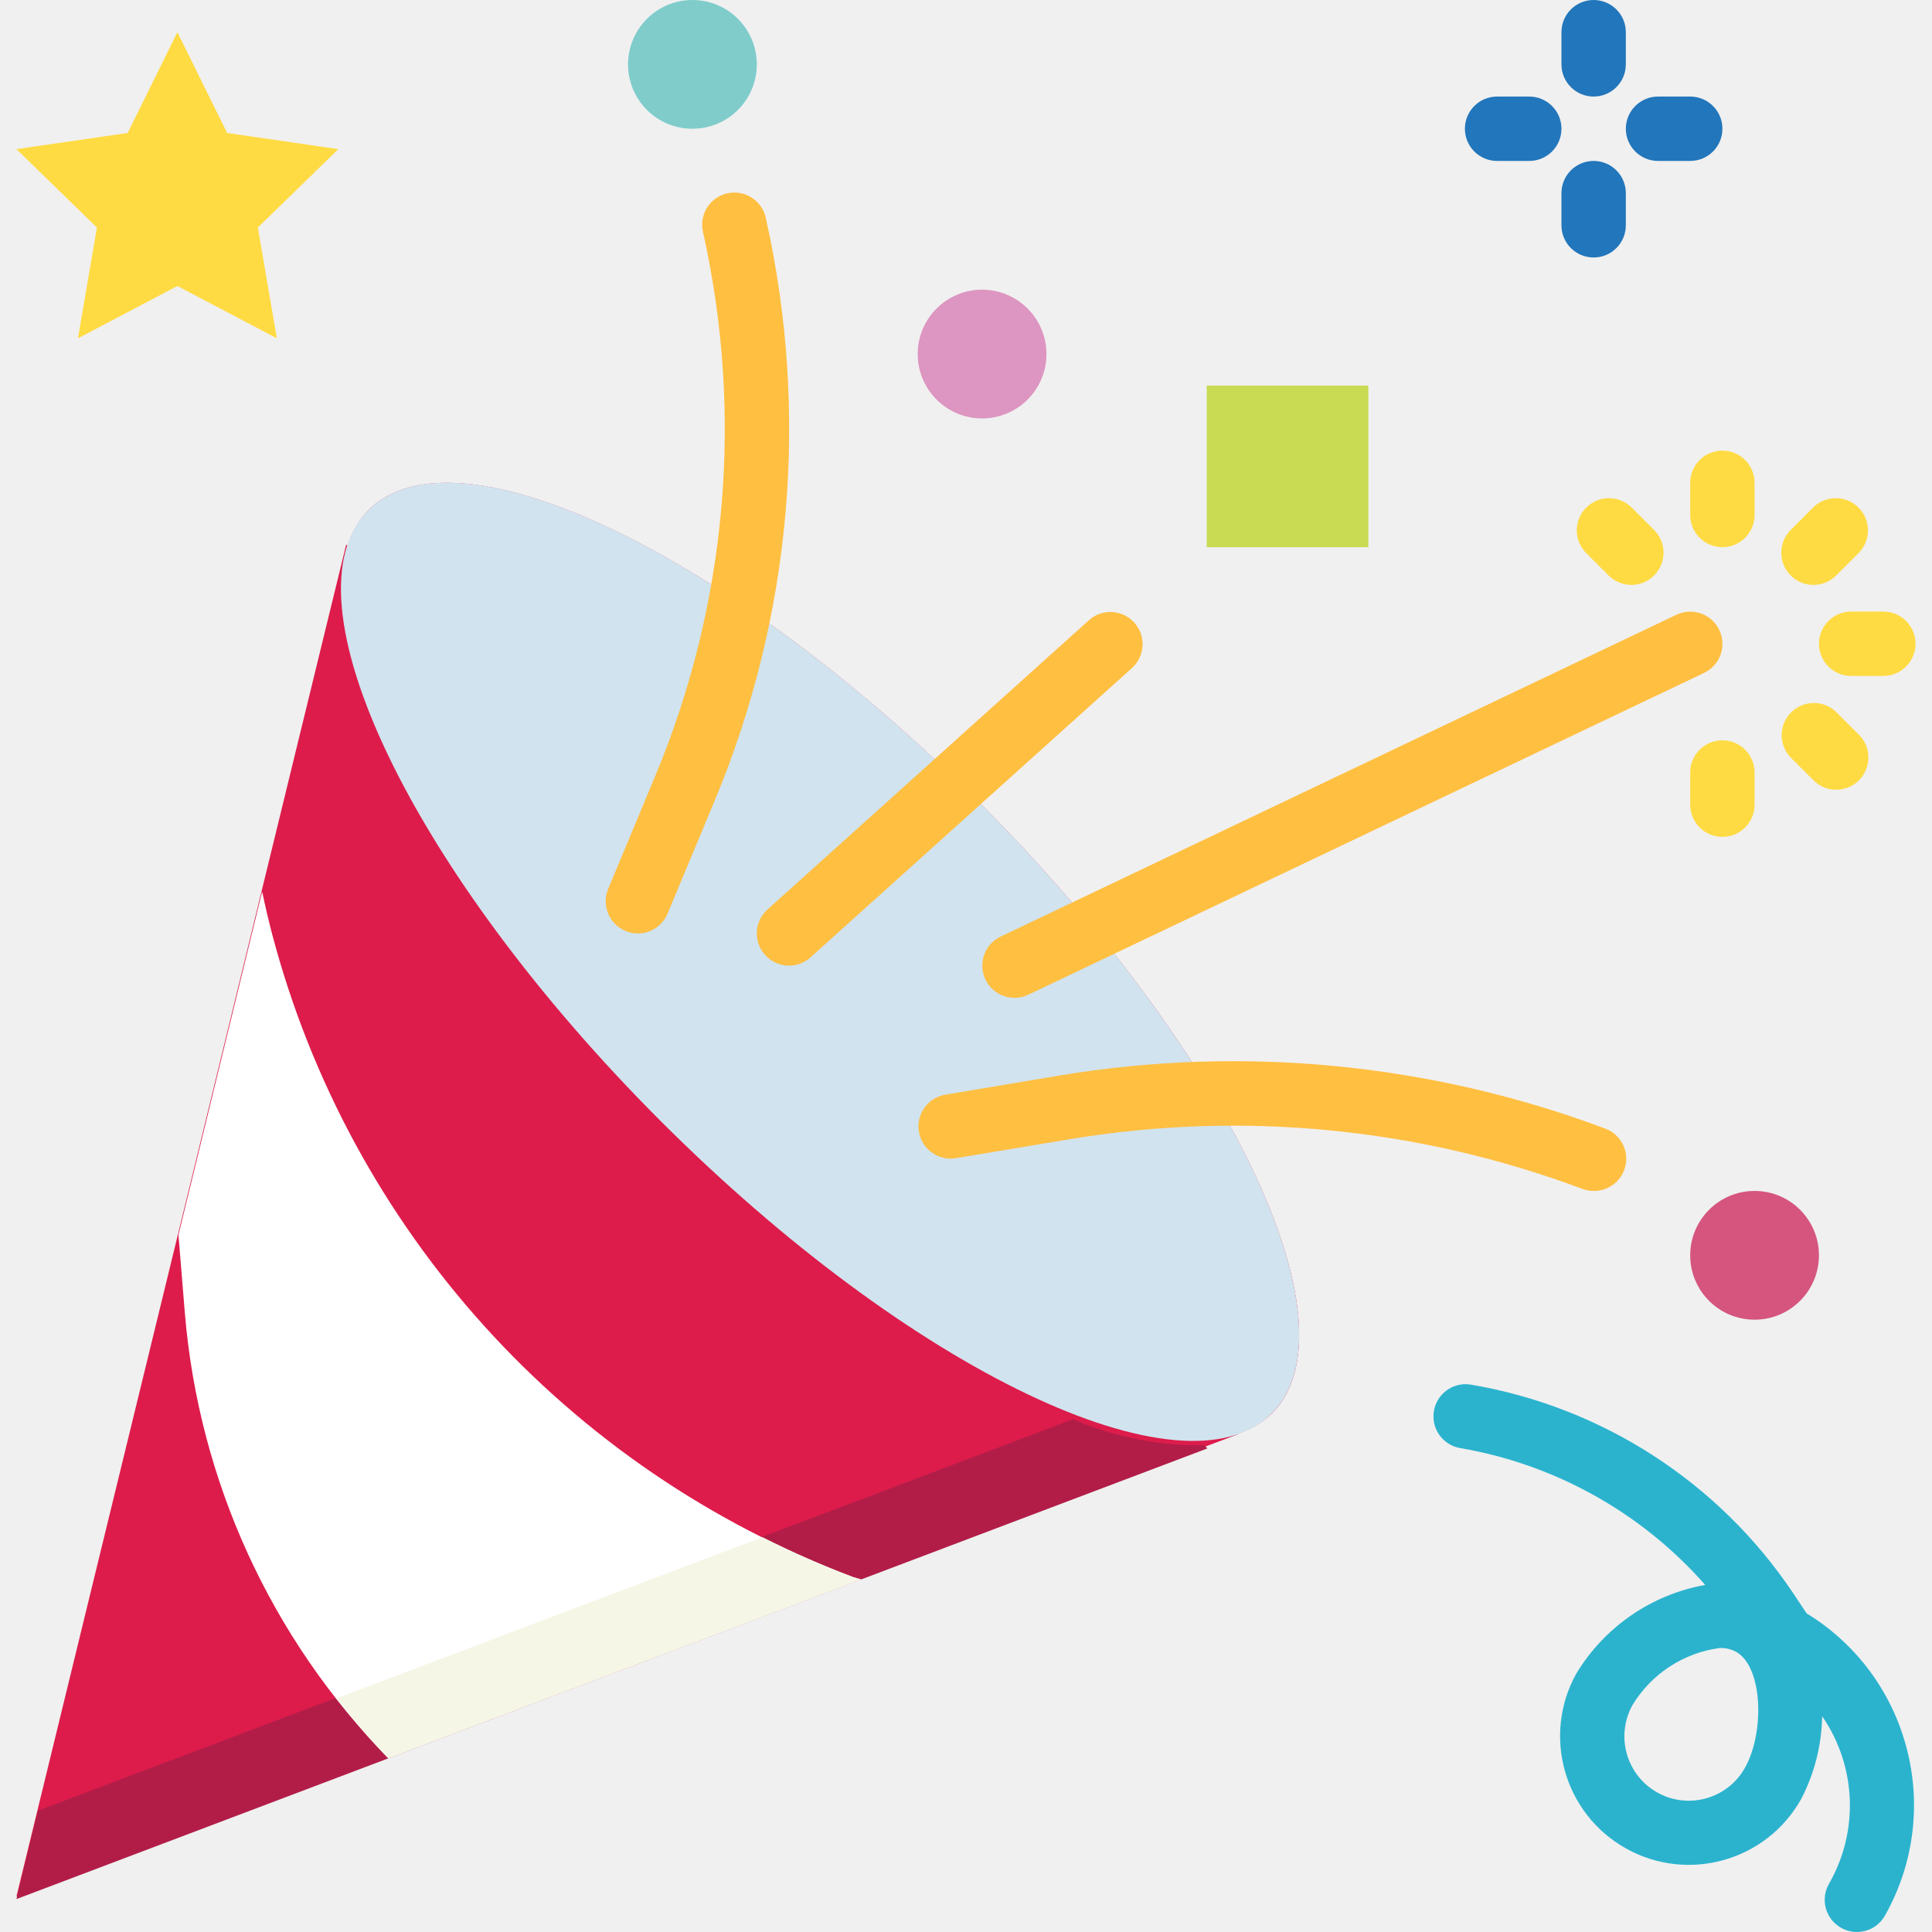
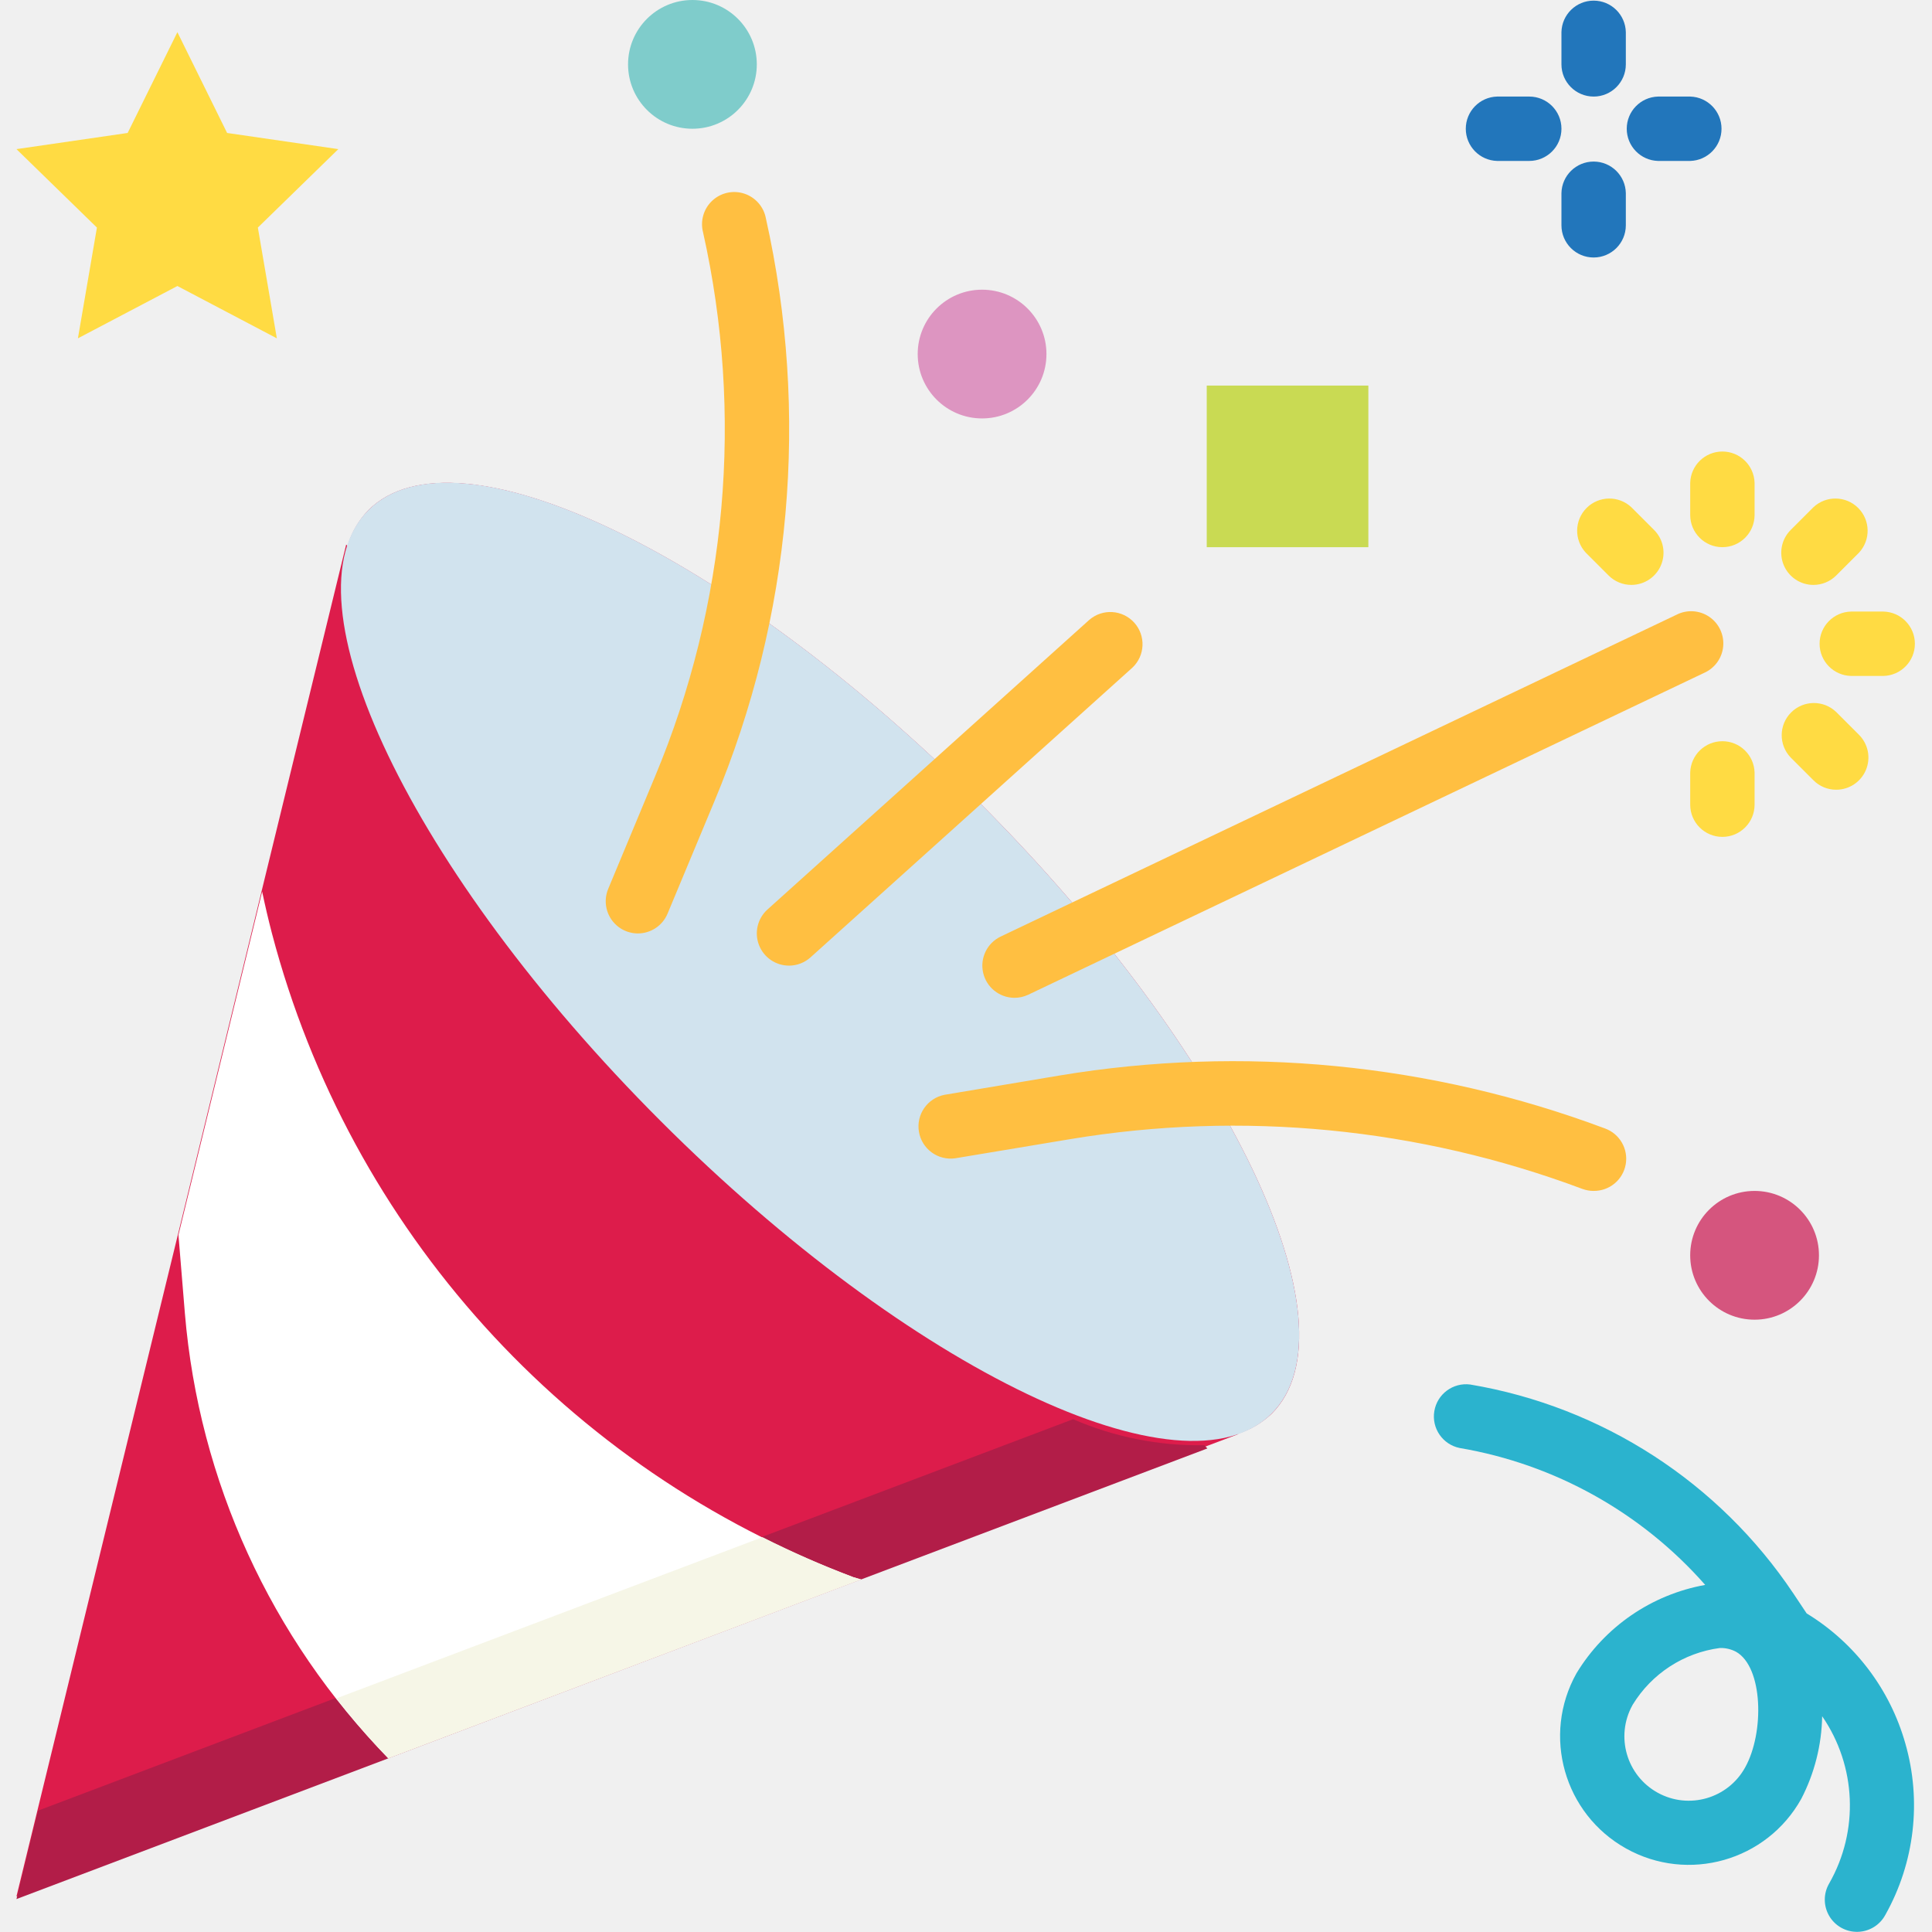
- <svg xmlns="http://www.w3.org/2000/svg" width="150" height="150" viewBox="0 0 150 150" fill="none">
-   <path d="M76.038 62.313C56.668 42.946 35.429 32.782 28.597 39.612C27.847 40.397 27.295 41.35 26.987 42.391L26.877 42.281L20.352 69.021L13.855 95.68L6.153 127.248L1.277 147.24L30.144 136.317L66.859 122.425L96.15 111.342L96.115 111.307C97.096 110.994 97.993 110.464 98.739 109.755C105.572 102.922 95.408 81.683 76.038 62.313Z" fill="#DD1C4B" />
-   <path d="M76.039 62.305C56.67 42.936 35.43 32.772 28.598 39.604C21.767 46.435 31.931 67.675 51.3 87.044C70.669 106.413 91.909 116.577 98.74 109.746C105.572 102.914 95.408 81.674 76.039 62.305Z" fill="#D1E3EE" />
-   <path d="M93.491 112.206C89.994 112.267 86.524 111.579 83.315 110.187L59.375 119.246L22.646 133.126L2.952 140.578L1.277 147.443L30.144 136.519L66.859 122.627L93.741 112.456L93.491 112.206Z" fill="#B21D48" />
-   <path d="M123.729 92.464C123.43 92.463 123.133 92.409 122.852 92.306C110.165 87.553 96.452 86.221 83.088 88.443L74.161 89.93C72.795 90.124 71.529 89.175 71.334 87.808C71.146 86.488 72.027 85.253 73.336 85.001L82.265 83.502C96.495 81.138 111.097 82.556 124.606 87.613C125.905 88.08 126.58 89.511 126.113 90.81C125.752 91.813 124.795 92.477 123.729 92.464Z" fill="#FFBF41" />
-   <path d="M78.75 77.47C77.37 77.462 76.257 76.336 76.266 74.956C76.271 74.003 76.818 73.137 77.675 72.722L130.155 47.731C131.401 47.138 132.893 47.667 133.486 48.913C134.08 50.16 133.551 51.651 132.304 52.244L79.825 77.235C79.489 77.392 79.121 77.472 78.75 77.47Z" fill="#FFBF41" />
-   <path d="M49.525 72.472C49.195 72.472 48.869 72.407 48.565 72.279C47.291 71.748 46.689 70.285 47.221 69.011V69.01L50.854 60.291C56.445 46.932 57.748 32.167 54.585 18.035C54.261 16.694 55.086 15.344 56.427 15.019C57.769 14.695 59.119 15.52 59.443 16.861C59.45 16.891 59.457 16.921 59.463 16.951C62.852 32.089 61.455 47.906 55.465 62.215L51.829 70.935C51.441 71.865 50.532 72.471 49.525 72.472Z" fill="#FFBF41" />
-   <path d="M136.225 102.46C138.985 102.46 141.223 100.222 141.223 97.462C141.223 94.702 138.985 92.464 136.225 92.464C133.464 92.464 131.227 94.702 131.227 97.462C131.227 100.222 133.464 102.46 136.225 102.46Z" fill="#D5557E" />
-   <path d="M76.248 32.487C79.008 32.487 81.246 30.25 81.246 27.489C81.246 24.729 79.008 22.491 76.248 22.491C73.488 22.491 71.25 24.729 71.25 27.489C71.25 30.25 73.488 32.487 76.248 32.487Z" fill="#DD95C1" />
-   <path d="M53.76 9.996C50.999 9.996 48.762 7.759 48.762 4.998C48.762 2.238 50.999 0 53.76 0C56.52 0 58.758 2.238 58.758 4.998C58.758 7.759 56.52 9.996 53.76 9.996Z" fill="#7FCCCB" />
-   <path d="M123.729 19.992C122.349 19.992 121.23 18.873 121.23 17.493V14.994C121.23 13.614 122.349 12.495 123.729 12.495C125.11 12.495 126.229 13.614 126.229 14.994V17.493C126.229 18.873 125.11 19.992 123.729 19.992Z" fill="#2276BB" />
-   <path d="M123.729 7.497C122.349 7.497 121.23 6.378 121.23 4.998V2.499C121.23 1.119 122.349 0 123.729 0C125.11 0 126.229 1.119 126.229 2.499V4.998C126.229 6.378 125.11 7.497 123.729 7.497Z" fill="#2276BB" />
-   <path d="M131.229 12.495H128.729C127.349 12.495 126.23 11.376 126.23 9.996C126.23 8.616 127.349 7.497 128.729 7.497H131.229C132.609 7.497 133.728 8.616 133.728 9.996C133.728 11.376 132.609 12.495 131.229 12.495Z" fill="#2276BB" />
-   <path d="M118.732 12.495H116.233C114.853 12.495 113.734 11.376 113.734 9.996C113.734 8.616 114.853 7.497 116.233 7.497H118.732C120.113 7.497 121.231 8.616 121.231 9.996C121.231 11.376 120.113 12.495 118.732 12.495Z" fill="#2276BB" />
-   <path d="M21.115 72.472C20.835 71.402 20.585 70.323 20.353 69.223L13.855 95.883L14.355 101.978C15.444 114.973 21.027 127.181 30.142 136.507L66.86 122.627C66.66 122.565 66.453 122.52 66.253 122.452C43.988 114.104 27.159 95.469 21.115 72.472Z" fill="white" />
-   <path d="M66.862 122.627C66.662 122.565 66.454 122.52 66.254 122.452C63.849 121.542 61.493 120.505 59.197 119.346L26.125 131.859C27.379 133.485 28.721 135.041 30.146 136.52L66.862 122.627Z" fill="#F6F6E7" />
-   <path d="M106.239 29.936V42.484H93.691V29.936H106.239Z" fill="#C9DA53" />
-   <path d="M61.256 74.971C59.876 74.971 58.758 73.851 58.758 72.471C58.758 71.763 59.058 71.089 59.584 70.615L84.575 48.124C85.618 47.221 87.196 47.335 88.1 48.379C88.978 49.393 88.898 50.92 87.918 51.837L62.928 74.329C62.469 74.742 61.874 74.971 61.256 74.971Z" fill="#FFBF41" />
-   <path d="M133.726 64.975C132.346 64.975 131.227 63.856 131.227 62.476V59.977C131.227 58.596 132.346 57.477 133.726 57.477C135.106 57.477 136.225 58.596 136.225 59.977V62.476C136.225 63.856 135.106 64.975 133.726 64.975Z" fill="#FFDB43" />
-   <path d="M142.563 61.314C141.9 61.316 141.264 61.052 140.796 60.581L139.03 58.815C138.071 57.822 138.098 56.24 139.091 55.281C140.059 54.346 141.595 54.346 142.563 55.281L144.33 57.048C145.306 58.024 145.306 59.606 144.329 60.582C143.861 61.05 143.226 61.314 142.563 61.314Z" fill="#FFDB43" />
-   <path d="M146.221 52.48H143.722C142.342 52.48 141.223 51.361 141.223 49.98C141.223 48.6 142.342 47.481 143.722 47.481H146.221C147.601 47.481 148.72 48.6 148.72 49.98C148.72 51.361 147.601 52.48 146.221 52.48Z" fill="#FFDB43" />
-   <path d="M140.795 45.413C139.415 45.412 138.297 44.293 138.297 42.913C138.297 42.25 138.56 41.615 139.028 41.147L140.795 39.38C141.788 38.421 143.37 38.448 144.329 39.441C145.264 40.41 145.264 41.945 144.329 42.913L142.562 44.68C142.094 45.149 141.458 45.413 140.795 45.413Z" fill="#FFDB43" />
-   <path d="M133.726 42.483C132.346 42.483 131.227 41.364 131.227 39.984V37.485C131.227 36.105 132.346 34.986 133.726 34.986C135.106 34.986 136.225 36.105 136.225 37.485V39.984C136.225 41.364 135.106 42.483 133.726 42.483Z" fill="#FFDB43" />
-   <path d="M126.657 45.412C125.994 45.412 125.359 45.149 124.89 44.68L123.123 42.913C122.165 41.921 122.192 40.338 123.185 39.38C124.153 38.444 125.688 38.444 126.657 39.38L128.424 41.147C129.4 42.123 129.399 43.705 128.423 44.681C127.955 45.149 127.32 45.412 126.657 45.412Z" fill="#FFDB43" />
-   <path d="M13.773 2.499L17.634 10.323L26.268 11.578L20.02 17.668L21.494 26.267L13.773 22.206L6.05 26.267L7.525 17.668L1.277 11.578L9.911 10.323L13.773 2.499Z" fill="#FFDB43" />
-   <path d="M147.93 135.362C146.741 131.15 144.004 127.543 140.268 125.264L139.238 123.719C133.465 115.086 124.387 109.216 114.145 107.493C112.779 107.298 111.513 108.248 111.318 109.614C111.13 110.934 112.011 112.17 113.321 112.421C120.708 113.675 127.44 117.428 132.391 123.052C128.228 123.801 124.588 126.301 122.395 129.917C119.703 134.737 121.429 140.826 126.249 143.518C131.07 146.209 137.159 144.483 139.85 139.663C140.878 137.679 141.433 135.483 141.472 133.248C144.131 137.11 144.344 142.153 142.019 146.226C141.315 147.413 141.707 148.946 142.894 149.65C144.081 150.354 145.614 149.963 146.318 148.775C146.341 148.737 146.362 148.699 146.383 148.66C148.653 144.611 149.21 139.823 147.93 135.362ZM135.492 137.224C134.158 139.641 131.118 140.519 128.701 139.185C126.284 137.851 125.407 134.811 126.74 132.394C126.748 132.381 126.755 132.367 126.763 132.353C128.238 129.939 130.725 128.32 133.53 127.95C133.965 127.938 134.395 128.038 134.78 128.24C136.889 129.417 137.001 134.52 135.492 137.224Z" fill="#2BB3CE" />
+ <svg xmlns="http://www.w3.org/2000/svg" width="150" height="150" fill="none">
+   <path fill="#DD1C4B" d="M76.038 62.313c-19.37-19.367-40.609-29.53-47.441-22.7a6.8 6.8 0 0 0-1.61 2.778l-.11-.11-6.525 26.74-6.497 26.66-7.702 31.567-4.876 19.992 28.867-10.923 36.715-13.892 29.291-11.083-.035-.035a6.8 6.8 0 0 0 2.624-1.552c6.833-6.833-3.33-28.072-22.7-47.442" />
+   <path fill="#D1E3EE" d="M76.039 62.305c-19.37-19.369-40.61-29.533-47.44-22.701-6.832 6.831 3.332 28.07 22.701 47.44 19.37 19.369 40.61 29.533 47.44 22.702 6.832-6.832-3.332-28.071-22.701-47.44" />
+   <path fill="#B21D48" d="M93.491 112.206a24.5 24.5 0 0 1-10.176-2.019l-23.94 9.059-36.729 13.88-19.694 7.452-1.675 6.865 28.867-10.924 36.715-13.892 26.882-10.171z" />
+   <path fill="#FFBF41" d="M123.729 92.464c-.299-.001-.596-.055-.877-.158a77.24 77.24 0 0 0-39.764-3.863L74.16 89.93A2.5 2.5 0 0 1 73.336 85l8.93-1.499a82.3 82.3 0 0 1 42.34 4.111 2.499 2.499 0 0 1-.877 4.85M78.75 77.47a2.5 2.5 0 0 1-1.075-4.748l52.48-24.99a2.5 2.5 0 1 1 2.149 4.512l-52.48 24.99a2.5 2.5 0 0 1-1.074.236M49.525 72.472a2.499 2.499 0 0 1-2.304-3.46v-.002l3.633-8.719a69.9 69.9 0 0 0 3.731-42.256 2.5 2.5 0 1 1 4.878-1.084 74.87 74.87 0 0 1-3.998 45.265l-3.636 8.719a2.5 2.5 0 0 1-2.304 1.537" />
+   <path fill="#D5557E" d="M136.225 102.46a4.998 4.998 0 1 0 0-9.997 4.998 4.998 0 0 0 0 9.997" />
+   <path fill="#DD95C1" d="M76.248 32.487a4.998 4.998 0 1 0 0-9.996 4.998 4.998 0 0 0 0 9.996" />
+   <path fill="#7FCCCB" d="M53.76 9.996a4.998 4.998 0 1 1 0-9.996 4.998 4.998 0 0 1 0 9.996" />
+   <path fill="#2276BB" d="M123.729 19.992a2.5 2.5 0 0 1-2.499-2.499v-2.499a2.5 2.5 0 0 1 4.999 0v2.5a2.5 2.5 0 0 1-2.5 2.498M123.729 7.497a2.5 2.5 0 0 1-2.499-2.499V2.499a2.5 2.5 0 0 1 4.999 0v2.499a2.5 2.5 0 0 1-2.5 2.5M131.229 12.495h-2.5a2.5 2.5 0 0 1 0-4.998h2.5a2.5 2.5 0 0 1 0 4.998M118.732 12.495h-2.499a2.5 2.5 0 0 1 0-4.998h2.499a2.499 2.499 0 1 1 0 4.998" />
+   <path fill="#fff" d="M21.115 72.472c-.28-1.07-.53-2.15-.762-3.249l-6.498 26.66.5 6.095a56.1 56.1 0 0 0 15.787 34.529l36.718-13.88c-.2-.062-.407-.107-.607-.175a73.27 73.27 0 0 1-45.138-49.98" />
+   <path fill="#F6F6E7" d="M66.862 122.627c-.2-.062-.408-.107-.608-.175a73 73 0 0 1-7.057-3.106l-33.072 12.513a56 56 0 0 0 4.02 4.661z" />
+   <path fill="#C9DA53" d="M106.239 29.936v12.548H93.691V29.936z" />
+   <path fill="#FFBF41" d="M61.256 74.971a2.5 2.5 0 0 1-1.672-4.356l24.99-22.491a2.499 2.499 0 0 1 3.344 3.713L62.928 74.33a2.5 2.5 0 0 1-1.672.642" />
+   <path fill="#FFDB43" d="M133.726 64.975a2.5 2.5 0 0 1-2.499-2.5v-2.498a2.5 2.5 0 0 1 4.998 0v2.499a2.5 2.5 0 0 1-2.499 2.499M142.563 61.314a2.48 2.48 0 0 1-1.767-.733l-1.766-1.766a2.499 2.499 0 0 1 3.533-3.534l1.767 1.767a2.498 2.498 0 0 1-1.767 4.266M146.221 52.48h-2.499a2.5 2.5 0 0 1 0-4.999h2.499a2.5 2.5 0 0 1 0 4.999M140.795 45.413a2.499 2.499 0 0 1-1.767-4.266l1.767-1.767a2.5 2.5 0 0 1 3.534 3.533l-1.767 1.767a2.5 2.5 0 0 1-1.767.733M133.726 42.483a2.5 2.5 0 0 1-2.499-2.499v-2.499a2.5 2.5 0 0 1 4.998 0v2.5a2.5 2.5 0 0 1-2.499 2.498M126.657 45.412a2.5 2.5 0 0 1-1.767-.732l-1.767-1.767a2.5 2.5 0 0 1 3.534-3.533l1.767 1.767a2.499 2.499 0 0 1-1.767 4.265M13.773 2.499l3.86 7.824 8.635 1.255-6.248 6.09 1.474 8.6-7.721-4.062-7.723 4.061 1.475-8.599-6.248-6.09 8.634-1.255z" />
+   <path fill="#2BB3CE" d="M147.93 135.362a17.35 17.35 0 0 0-7.662-10.098l-1.03-1.545a37.71 37.71 0 0 0-25.093-16.226 2.5 2.5 0 0 0-.824 4.928 32.7 32.7 0 0 1 19.07 10.631 14.74 14.74 0 0 0-9.996 6.865c-2.692 4.82-.966 10.909 3.854 13.601 4.821 2.691 10.91.965 13.601-3.855a14.5 14.5 0 0 0 1.622-6.415 12.21 12.21 0 0 1 .547 12.978 2.499 2.499 0 1 0 4.364 2.434 17.39 17.39 0 0 0 1.547-13.298m-12.438 1.862a4.998 4.998 0 1 1-8.752-4.83l.023-.041a9.37 9.37 0 0 1 6.767-4.403c.435-.012.865.088 1.25.29 2.109 1.177 2.221 6.28.712 8.984" />
</svg>
